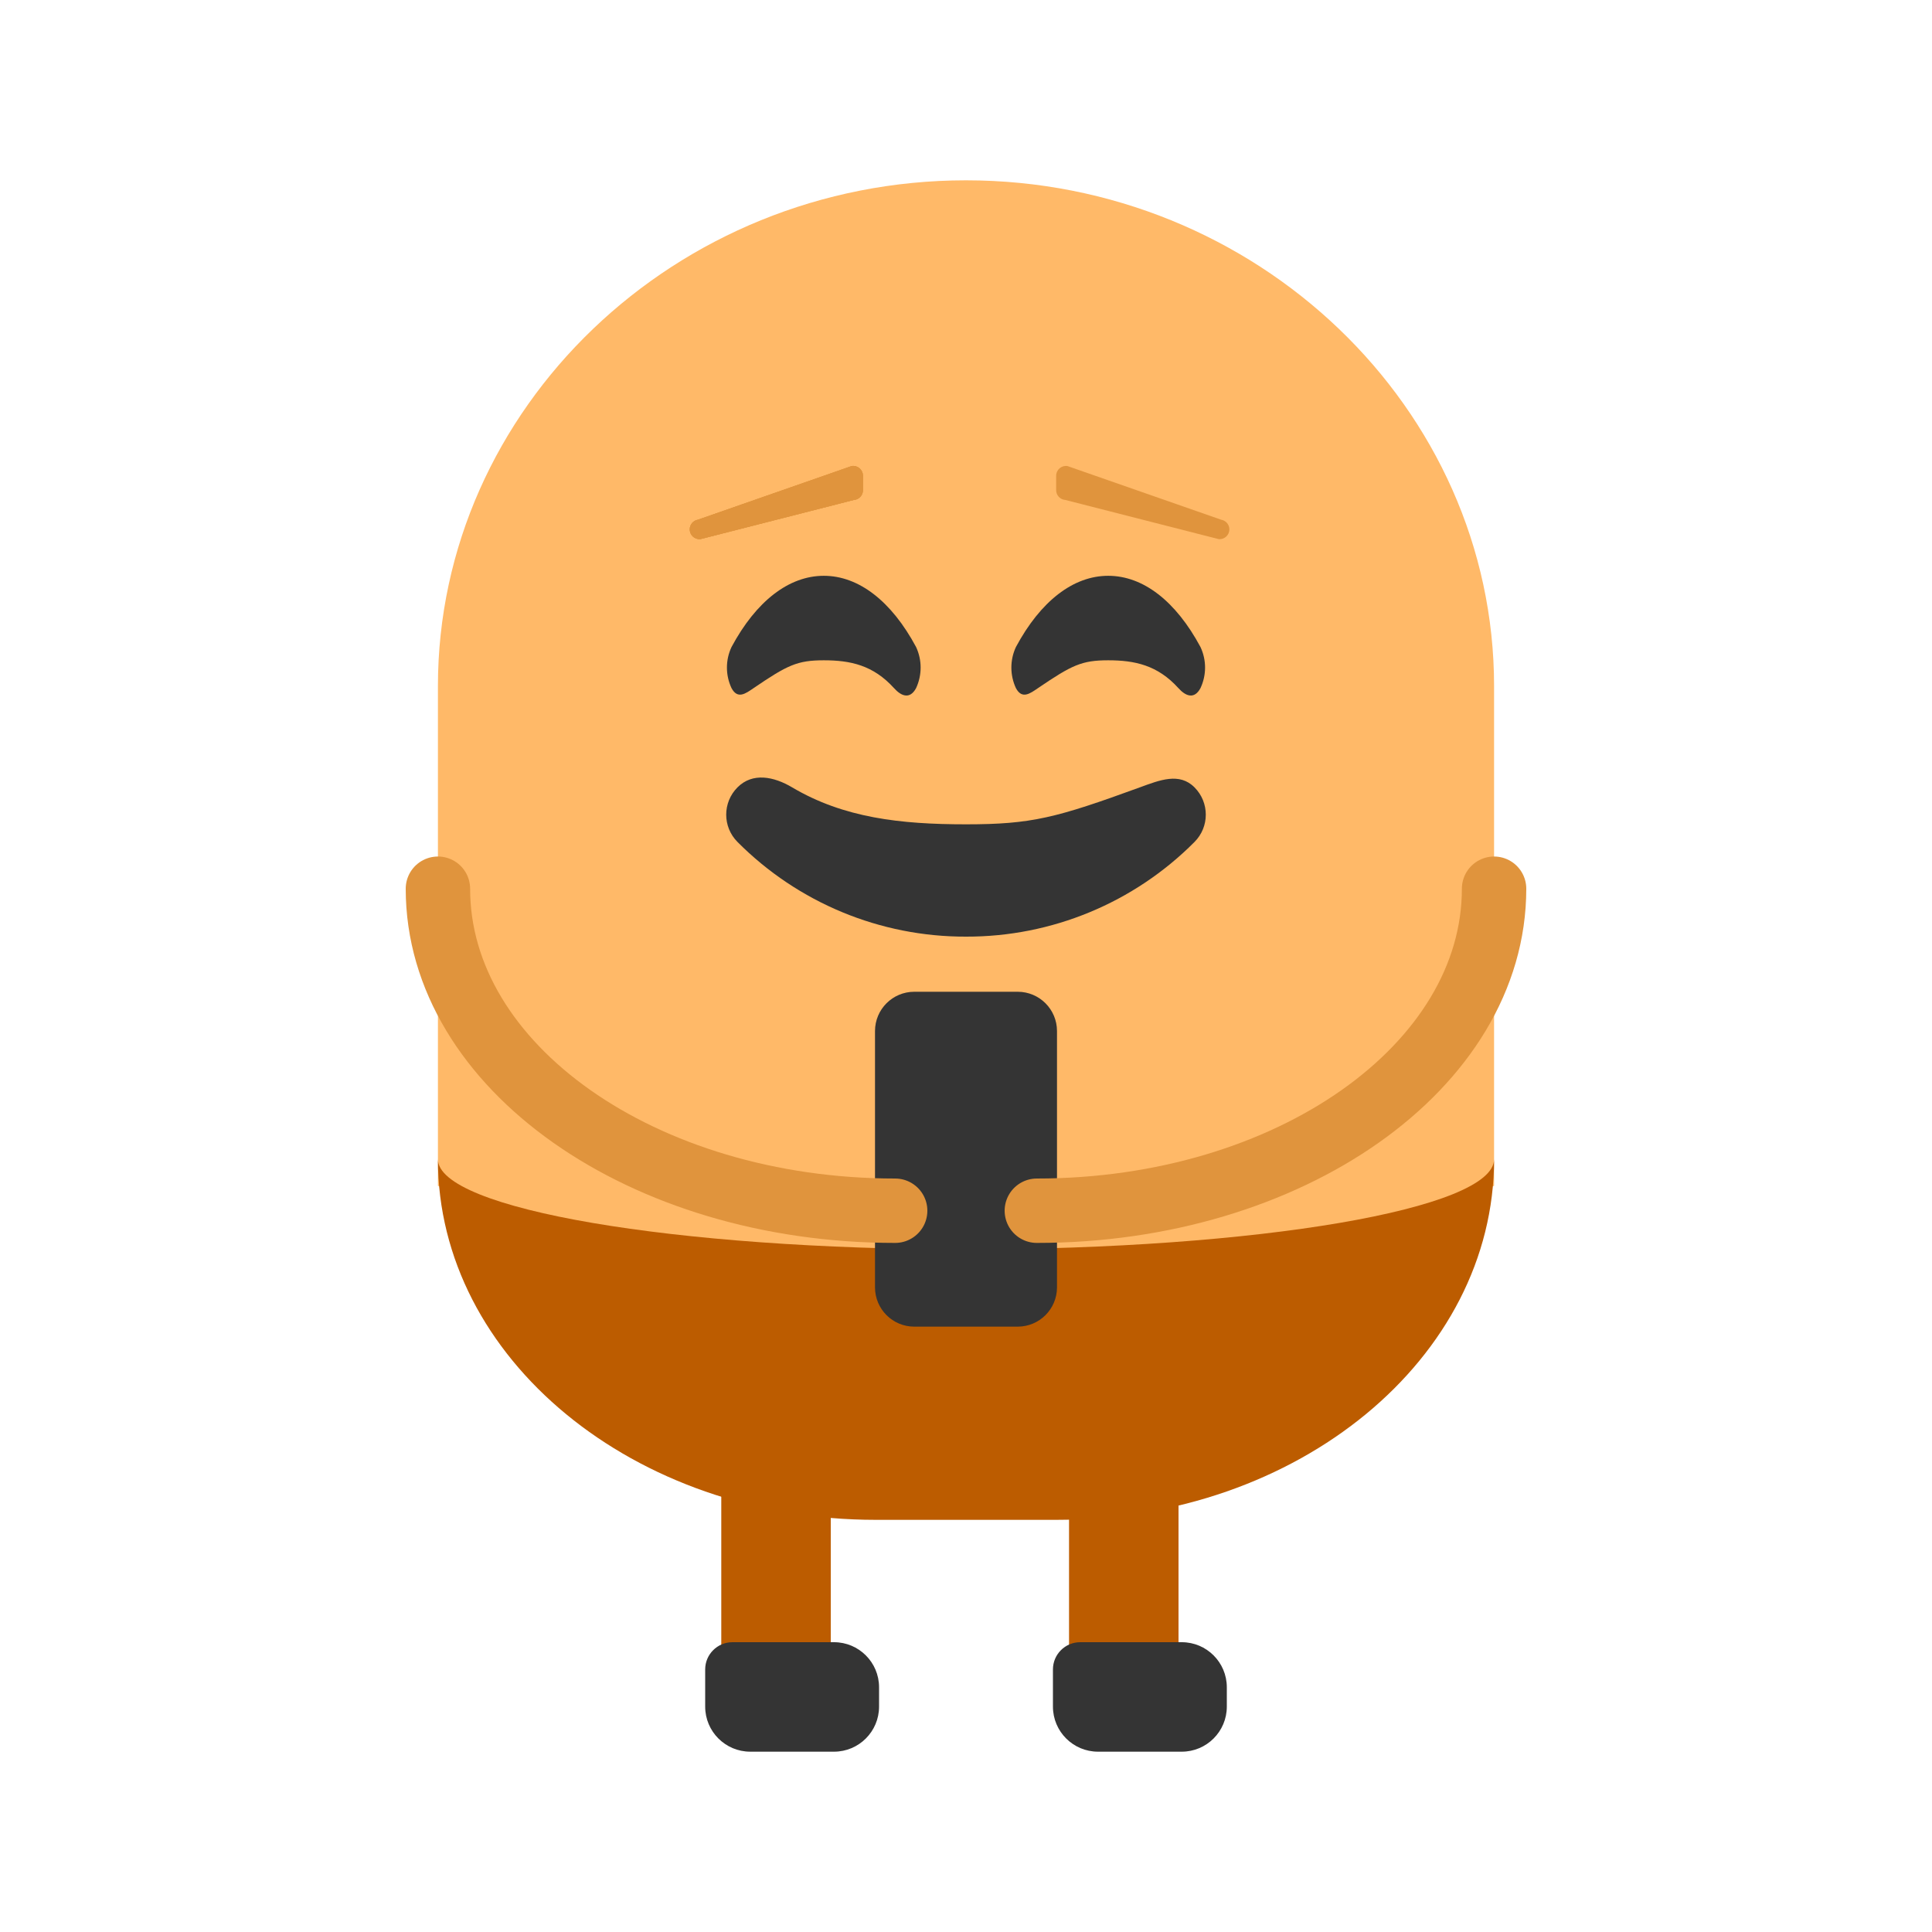
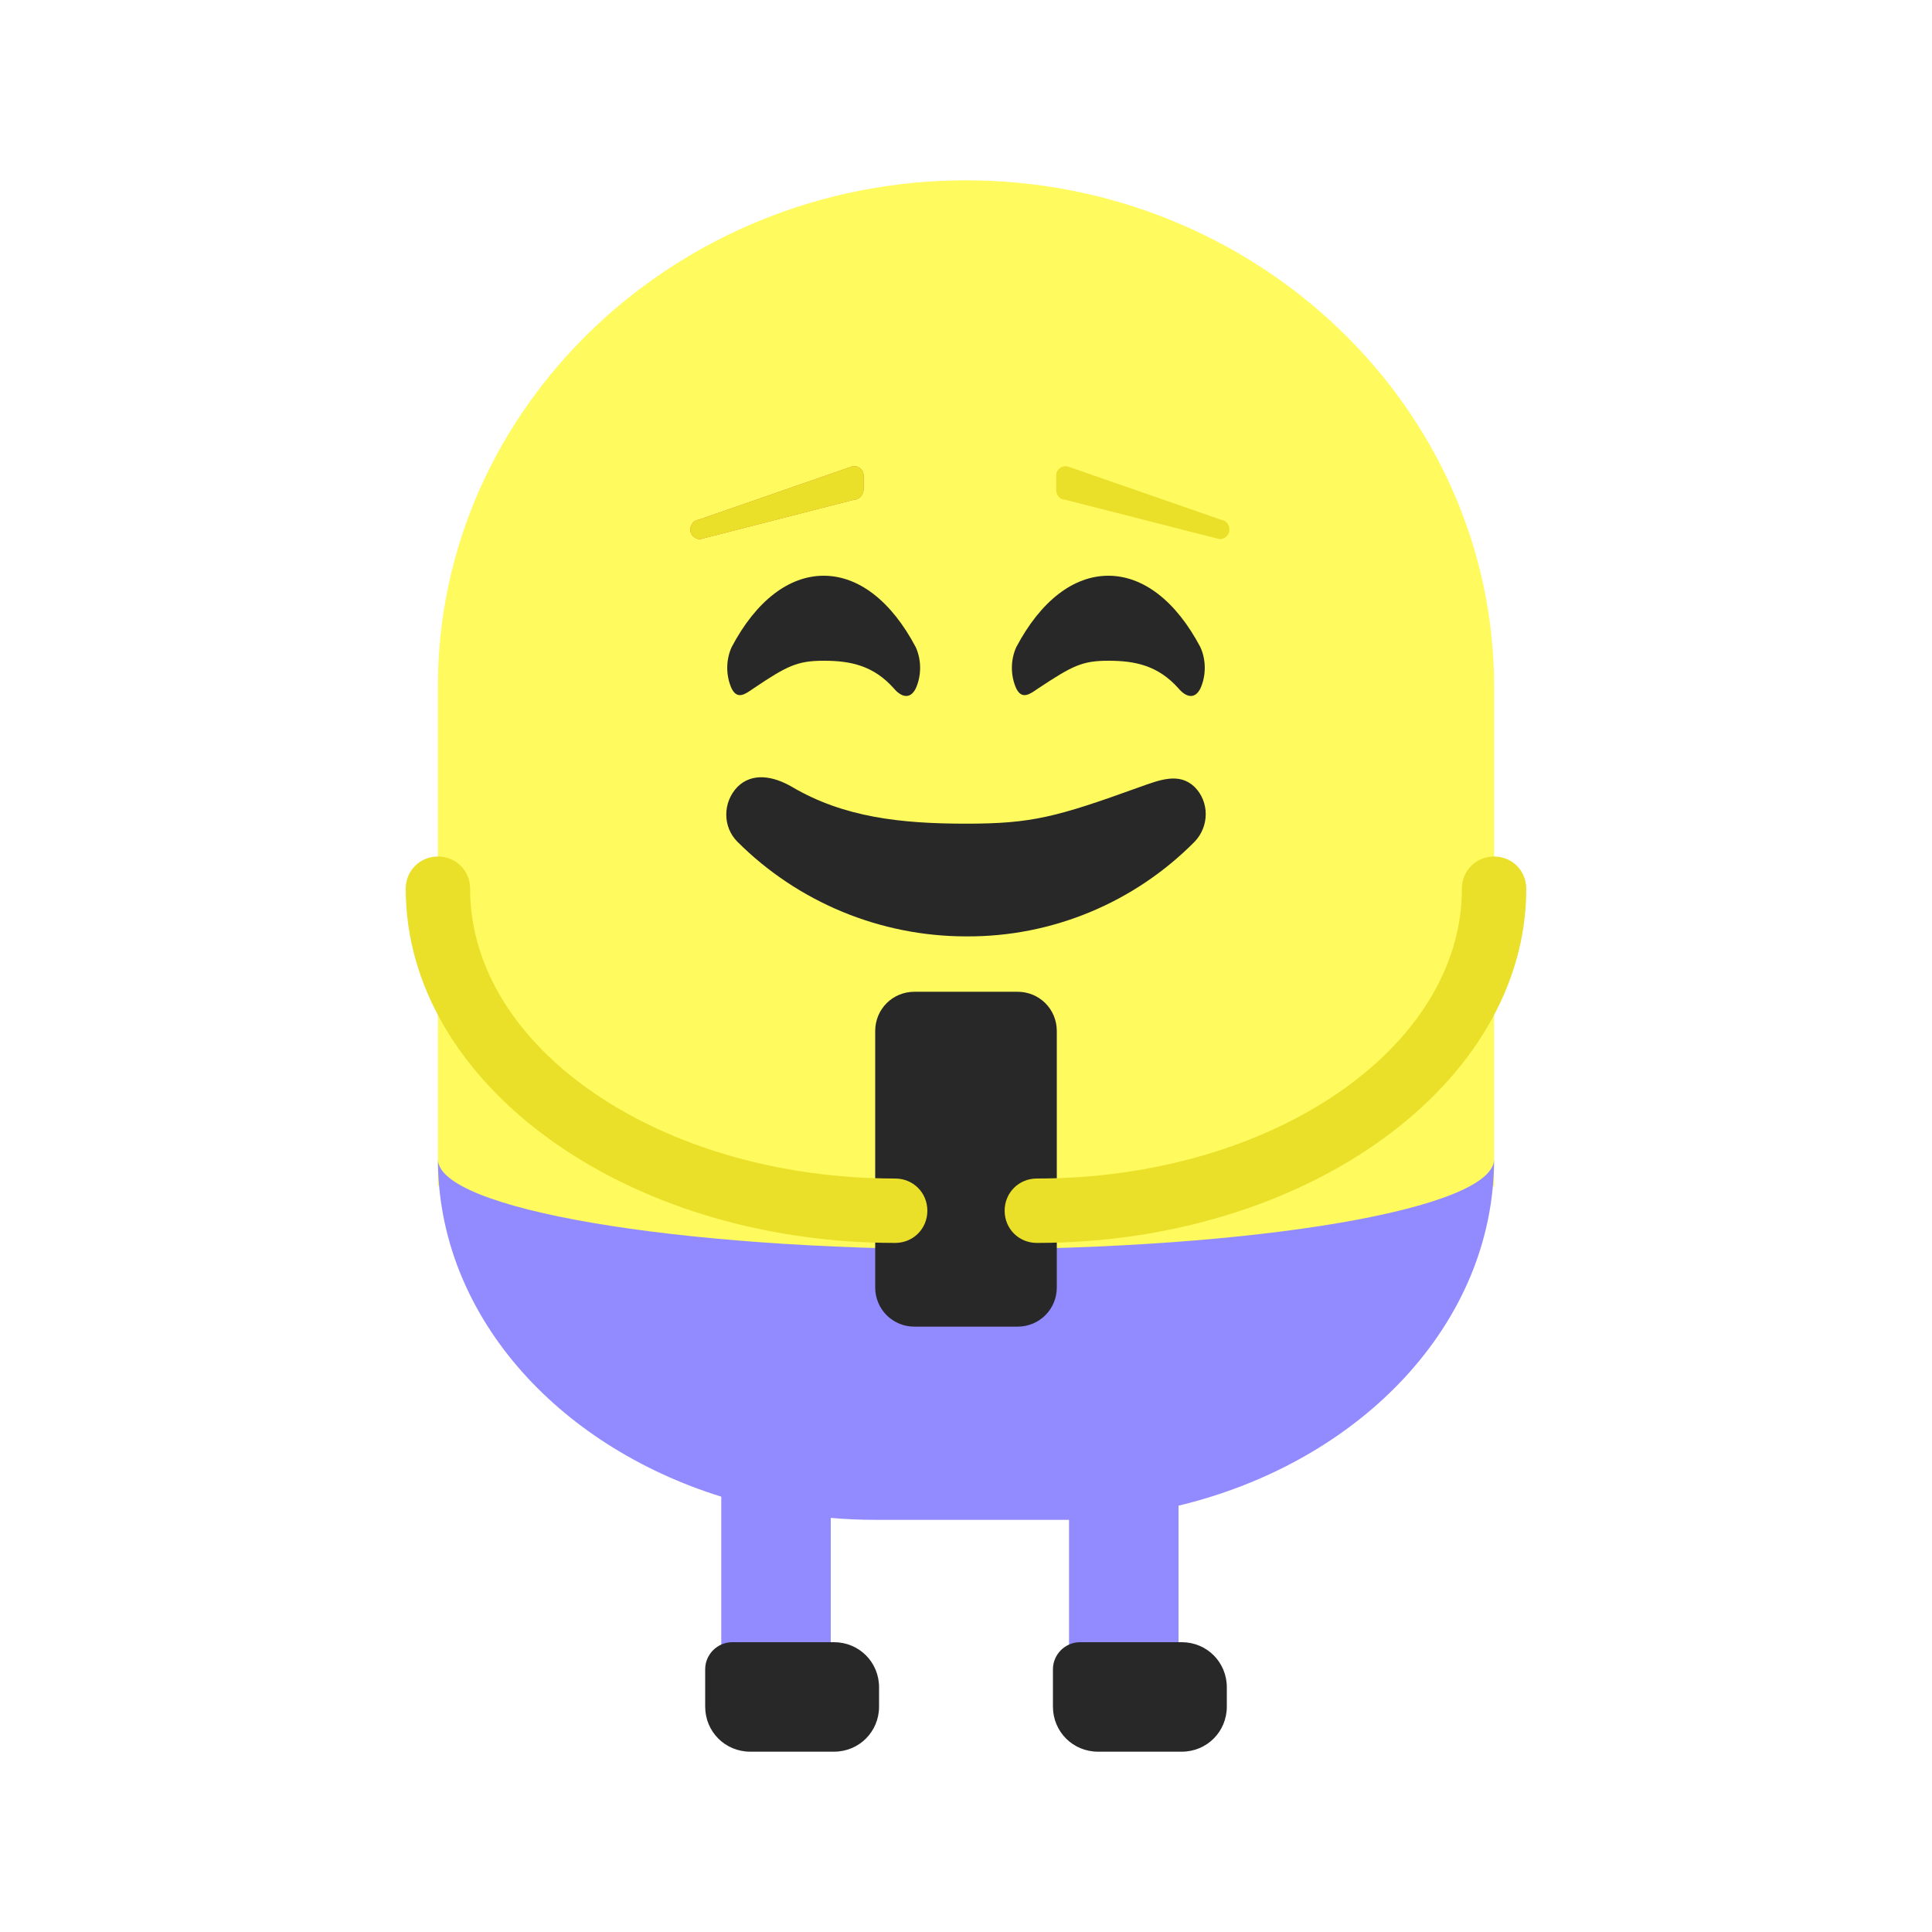
- <svg xmlns="http://www.w3.org/2000/svg" id="Layer_1" data-name="Layer 1" viewBox="0 0 300 300">
-   <path d="M68,184.14V106.55C68,63.35,104.9,28,150,28h0c45.1,0,82,35.35,82,78.55v77.59L151,210Z" style="fill:#ffb968" />
-   <path d="M232,180c0,7.73-36.71,14-82,14s-82-6.27-82-14h0c0,30.93,30.44,56,68,56h28c37.56,0,68-25.07,68-56Z" style="fill:#bc5c00" />
-   <rect x="112" y="228" width="17" height="33" style="fill:#bc5c00" />
-   <rect x="166" y="228" width="17" height="33" style="fill:#bc5c00" />
-   <path d="M113.73,255H129.5a7,7,0,0,1,7,7v3a7,7,0,0,1-7,7h-13a7,7,0,0,1-7-7v-5.77a4.23,4.23,0,0,1,4.23-4.23Z" style="fill:#343434" />
-   <path d="M167.73,255H183.5a7,7,0,0,1,7,7v3a7,7,0,0,1-7,7h-13a7,7,0,0,1-7-7v-5.77a4.23,4.23,0,0,1,4.23-4.23Z" style="fill:#343434" />
-   <rect x="135.87" y="154" width="28.26" height="52" rx="6.1" style="fill:#343434" />
-   <path d="M139,188c-39.21,0-71-22.39-71-50" style="fill:none;stroke:#e0943d;stroke-linecap:round;stroke-linejoin:round;stroke-width:10px" />
-   <path d="M161,188c39.21,0,71-22.39,71-50" style="fill:none;stroke:#e0943d;stroke-linecap:round;stroke-linejoin:round;stroke-width:10px" />
-   <path d="M150,145.44a49.83,49.83,0,0,1-35.48-14.7,6,6,0,0,1,0-8.48c2.34-2.35,5.63-1.69,8.48,0,8,4.74,16.8,5.74,27,5.74s14-1,27-5.74c3.11-1.14,6.14-2.35,8.48,0a6,6,0,0,1,0,8.48A49.83,49.83,0,0,1,150,145.44Z" style="fill:#343434" />
-   <path d="M127.92,89.41c5.41,0,10.5,3.92,14.33,11.06a7.57,7.57,0,0,1,0,6.38c-.95,1.77-2.28,1.28-3.43,0-3.23-3.57-6.78-4.32-10.9-4.32s-5.66.75-10.9,4.32c-1.26.86-2.48,1.77-3.43,0a7.5,7.5,0,0,1,0-6.38C117.42,93.33,122.51,89.41,127.92,89.41Z" style="fill:#343434" />
-   <path d="M172.08,89.41c5.42,0,10.5,3.92,14.33,11.06a7.5,7.5,0,0,1,0,6.38c-.95,1.77-2.28,1.28-3.43,0-3.23-3.57-6.78-4.32-10.9-4.32s-5.65.75-10.9,4.32c-1.26.86-2.48,1.77-3.43,0a7.57,7.57,0,0,1,0-6.38C161.58,93.33,166.67,89.41,172.08,89.41Z" style="fill:#343434" />
-   <path d="M132.59,77.63l-23.85,6.09a1.53,1.53,0,0,1-1.64-1.52h0a1.53,1.53,0,0,1,1.28-1.5l23.86-8.33a1.52,1.52,0,0,1,1.76,1.5v2.24A1.52,1.52,0,0,1,132.59,77.63Z" style="fill:#e0943d" />
-   <path d="M132.59,77.63l-23.85,6.09a1.53,1.53,0,0,1-1.64-1.52h0a1.53,1.53,0,0,1,1.28-1.5l23.86-8.33a1.52,1.52,0,0,1,1.76,1.5v2.24A1.52,1.52,0,0,1,132.59,77.63Z" style="fill:#e0943d" />
-   <path d="M132.59,77.63l-23.85,6.09a1.53,1.53,0,0,1-1.64-1.52h0a1.53,1.53,0,0,1,1.28-1.5l23.86-8.33a1.52,1.52,0,0,1,1.76,1.5v2.24A1.52,1.52,0,0,1,132.59,77.63Z" style="fill:#e0943d" />
-   <path d="M165.41,77.63l23.85,6.09a1.53,1.53,0,0,0,1.64-1.52h0a1.53,1.53,0,0,0-1.28-1.5l-23.86-8.33a1.52,1.52,0,0,0-1.76,1.5v2.24A1.52,1.52,0,0,0,165.41,77.63Z" style="fill:#e0943d" />
+ <svg xmlns="http://www.w3.org/2000/svg" version="1.1" id="Layer_1" x="0px" y="0px" viewBox="0 0 300 300" style="enable-background:new 0 0 300 300;" xml:space="preserve">
+   <style type="text/css">
+ 	.st0{fill:#FFFA5D;}
+ 	.st1{fill:#928AFF;}
+ 	.st2{fill:#282828;}
+ 	.st3{fill:#EAE02A;}
+ 	.st4{fill:#E0943D;}
+ </style>
+   <path class="st0" d="M68,184.1v-77.6C68,63.3,104.9,28,150,28l0,0c45.1,0,82,35.3,82,78.6v77.6L151,210L68,184.1z" />
+   <path class="st1" d="M232,180c0,7.7-36.7,14-82,14c-45.3,0-82-6.3-82-14c0,24,18.3,44.4,44,52.4V261h17v-25.3c2.3,0.2,4.6,0.3,7,0.3  h28c0.7,0,1.3,0,2,0v25h17v-27.2C211.3,227,232,205.5,232,180z" />
+   <path class="st2" d="M113.7,255h15.8c3.9,0,7,3.1,7,7v3c0,3.9-3.1,7-7,7h-13c-3.9,0-7-3.1-7-7v-5.8C109.5,256.9,111.4,255,113.7,255  L113.7,255z" />
+   <path class="st2" d="M167.7,255h15.8c3.9,0,7,3.1,7,7v3c0,3.9-3.1,7-7,7h-13c-3.9,0-7-3.1-7-7v-5.8C163.5,256.9,165.4,255,167.7,255  L167.7,255z" />
+   <path class="st2" d="M142,154H158c3.4,0,6.1,2.7,6.1,6.1v39.8c0,3.4-2.7,6.1-6.1,6.1H142c-3.4,0-6.1-2.7-6.1-6.1v-39.8  C135.9,156.7,138.6,154,142,154z" />
+   <path class="st3" d="M139,193c-41.9,0-76-24.7-76-55c0-2.8,2.2-5,5-5s5,2.2,5,5c0,24.8,29.6,45,66,45c2.8,0,5,2.2,5,5  S141.8,193,139,193z" />
+   <path class="st3" d="M161,193c-2.8,0-5-2.2-5-5s2.2-5,5-5c36.4,0,66-20.2,66-45c0-2.8,2.2-5,5-5s5,2.2,5,5  C237,168.3,202.9,193,161,193z" />
+   <path class="st2" d="M150,145.4c-13.3,0-26.1-5.3-35.5-14.7c-2.3-2.3-2.3-6.1,0-8.5c2.3-2.3,5.6-1.7,8.5,0c8,4.7,16.8,5.7,27,5.7  s14-1,27-5.7c3.1-1.1,6.1-2.3,8.5,0c2.3,2.3,2.3,6.1,0,8.5C176.1,140.2,163.3,145.5,150,145.4z" />
+   <path class="st2" d="M127.9,89.4c5.4,0,10.5,3.9,14.3,11.1c0.9,2,0.9,4.4,0,6.4c-0.9,1.8-2.3,1.3-3.4,0c-3.2-3.6-6.8-4.3-10.9-4.3  s-5.7,0.8-10.9,4.3c-1.3,0.9-2.5,1.8-3.4,0c-0.9-2-0.9-4.4,0-6.4C117.4,93.3,122.5,89.4,127.9,89.4z" />
+   <path class="st2" d="M172.1,89.4c5.4,0,10.5,3.9,14.3,11.1c0.9,2,0.9,4.4,0,6.4c-0.9,1.8-2.3,1.3-3.4,0c-3.2-3.6-6.8-4.3-10.9-4.3  s-5.6,0.8-10.9,4.3c-1.3,0.9-2.5,1.8-3.4,0c-0.9-2-0.9-4.4,0-6.4C161.6,93.3,166.7,89.4,172.1,89.4z" />
+   <path class="st4" d="M132.6,77.6l-23.8,6.1c-0.8,0.1-1.6-0.6-1.6-1.4c0,0,0-0.1,0-0.1l0,0c0-0.7,0.5-1.4,1.3-1.5l23.9-8.3  c0.8-0.1,1.6,0.4,1.7,1.3c0,0.1,0,0.2,0,0.2v2.2C134,76.9,133.4,77.6,132.6,77.6z" />
+   <path class="st4" d="M132.6,77.6l-23.8,6.1c-0.8,0.1-1.6-0.6-1.6-1.4c0,0,0-0.1,0-0.1l0,0c0-0.7,0.5-1.4,1.3-1.5l23.9-8.3  c0.8-0.1,1.6,0.4,1.7,1.3c0,0.1,0,0.2,0,0.2v2.2C134,76.9,133.4,77.6,132.6,77.6z" />
+   <path class="st3" d="M132.6,77.6l-23.8,6.1c-0.8,0.1-1.6-0.6-1.6-1.4c0,0,0-0.1,0-0.1l0,0c0-0.7,0.5-1.4,1.3-1.5l23.9-8.3  c0.8-0.1,1.6,0.4,1.7,1.3c0,0.1,0,0.2,0,0.2v2.2C134,76.9,133.4,77.6,132.6,77.6z" />
+   <path class="st3" d="M165.4,77.6l23.9,6.1c0.8,0.1,1.6-0.6,1.6-1.4c0,0,0-0.1,0-0.1l0,0c0-0.7-0.5-1.4-1.3-1.5l-23.9-8.3  c-0.8-0.1-1.6,0.4-1.7,1.3c0,0.1,0,0.2,0,0.2v2.2C164,76.9,164.6,77.6,165.4,77.6z" />
</svg>
